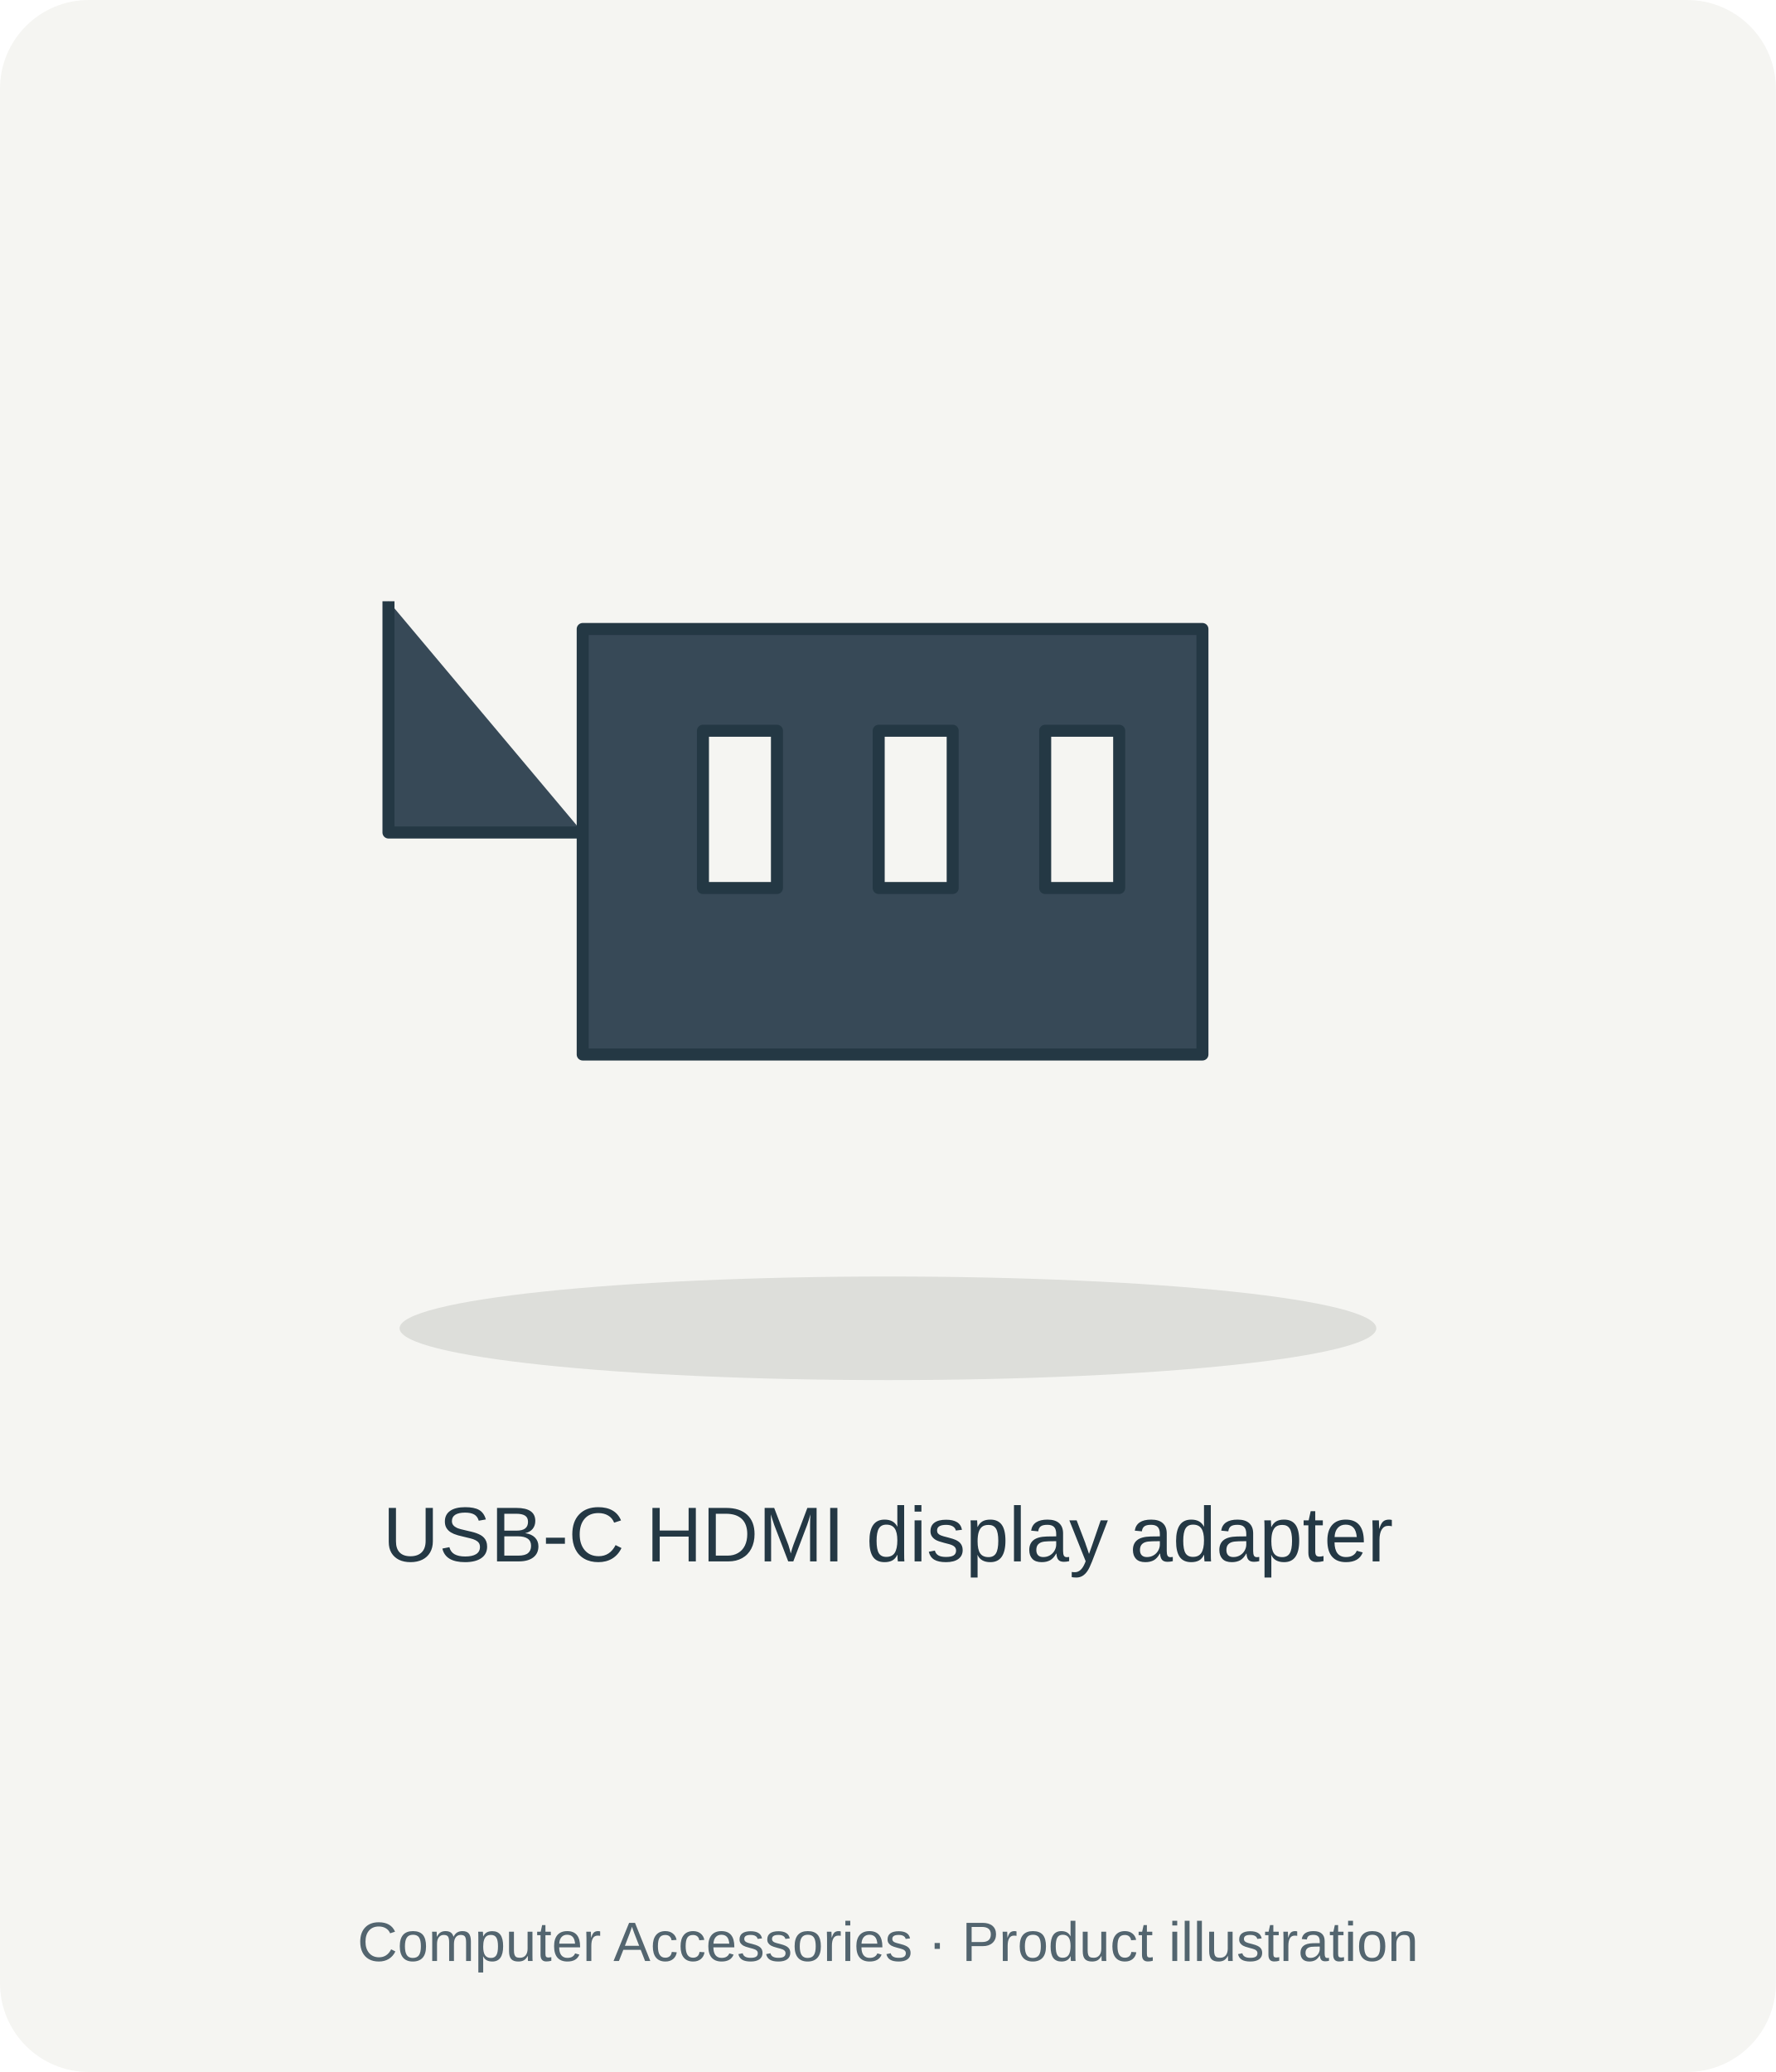
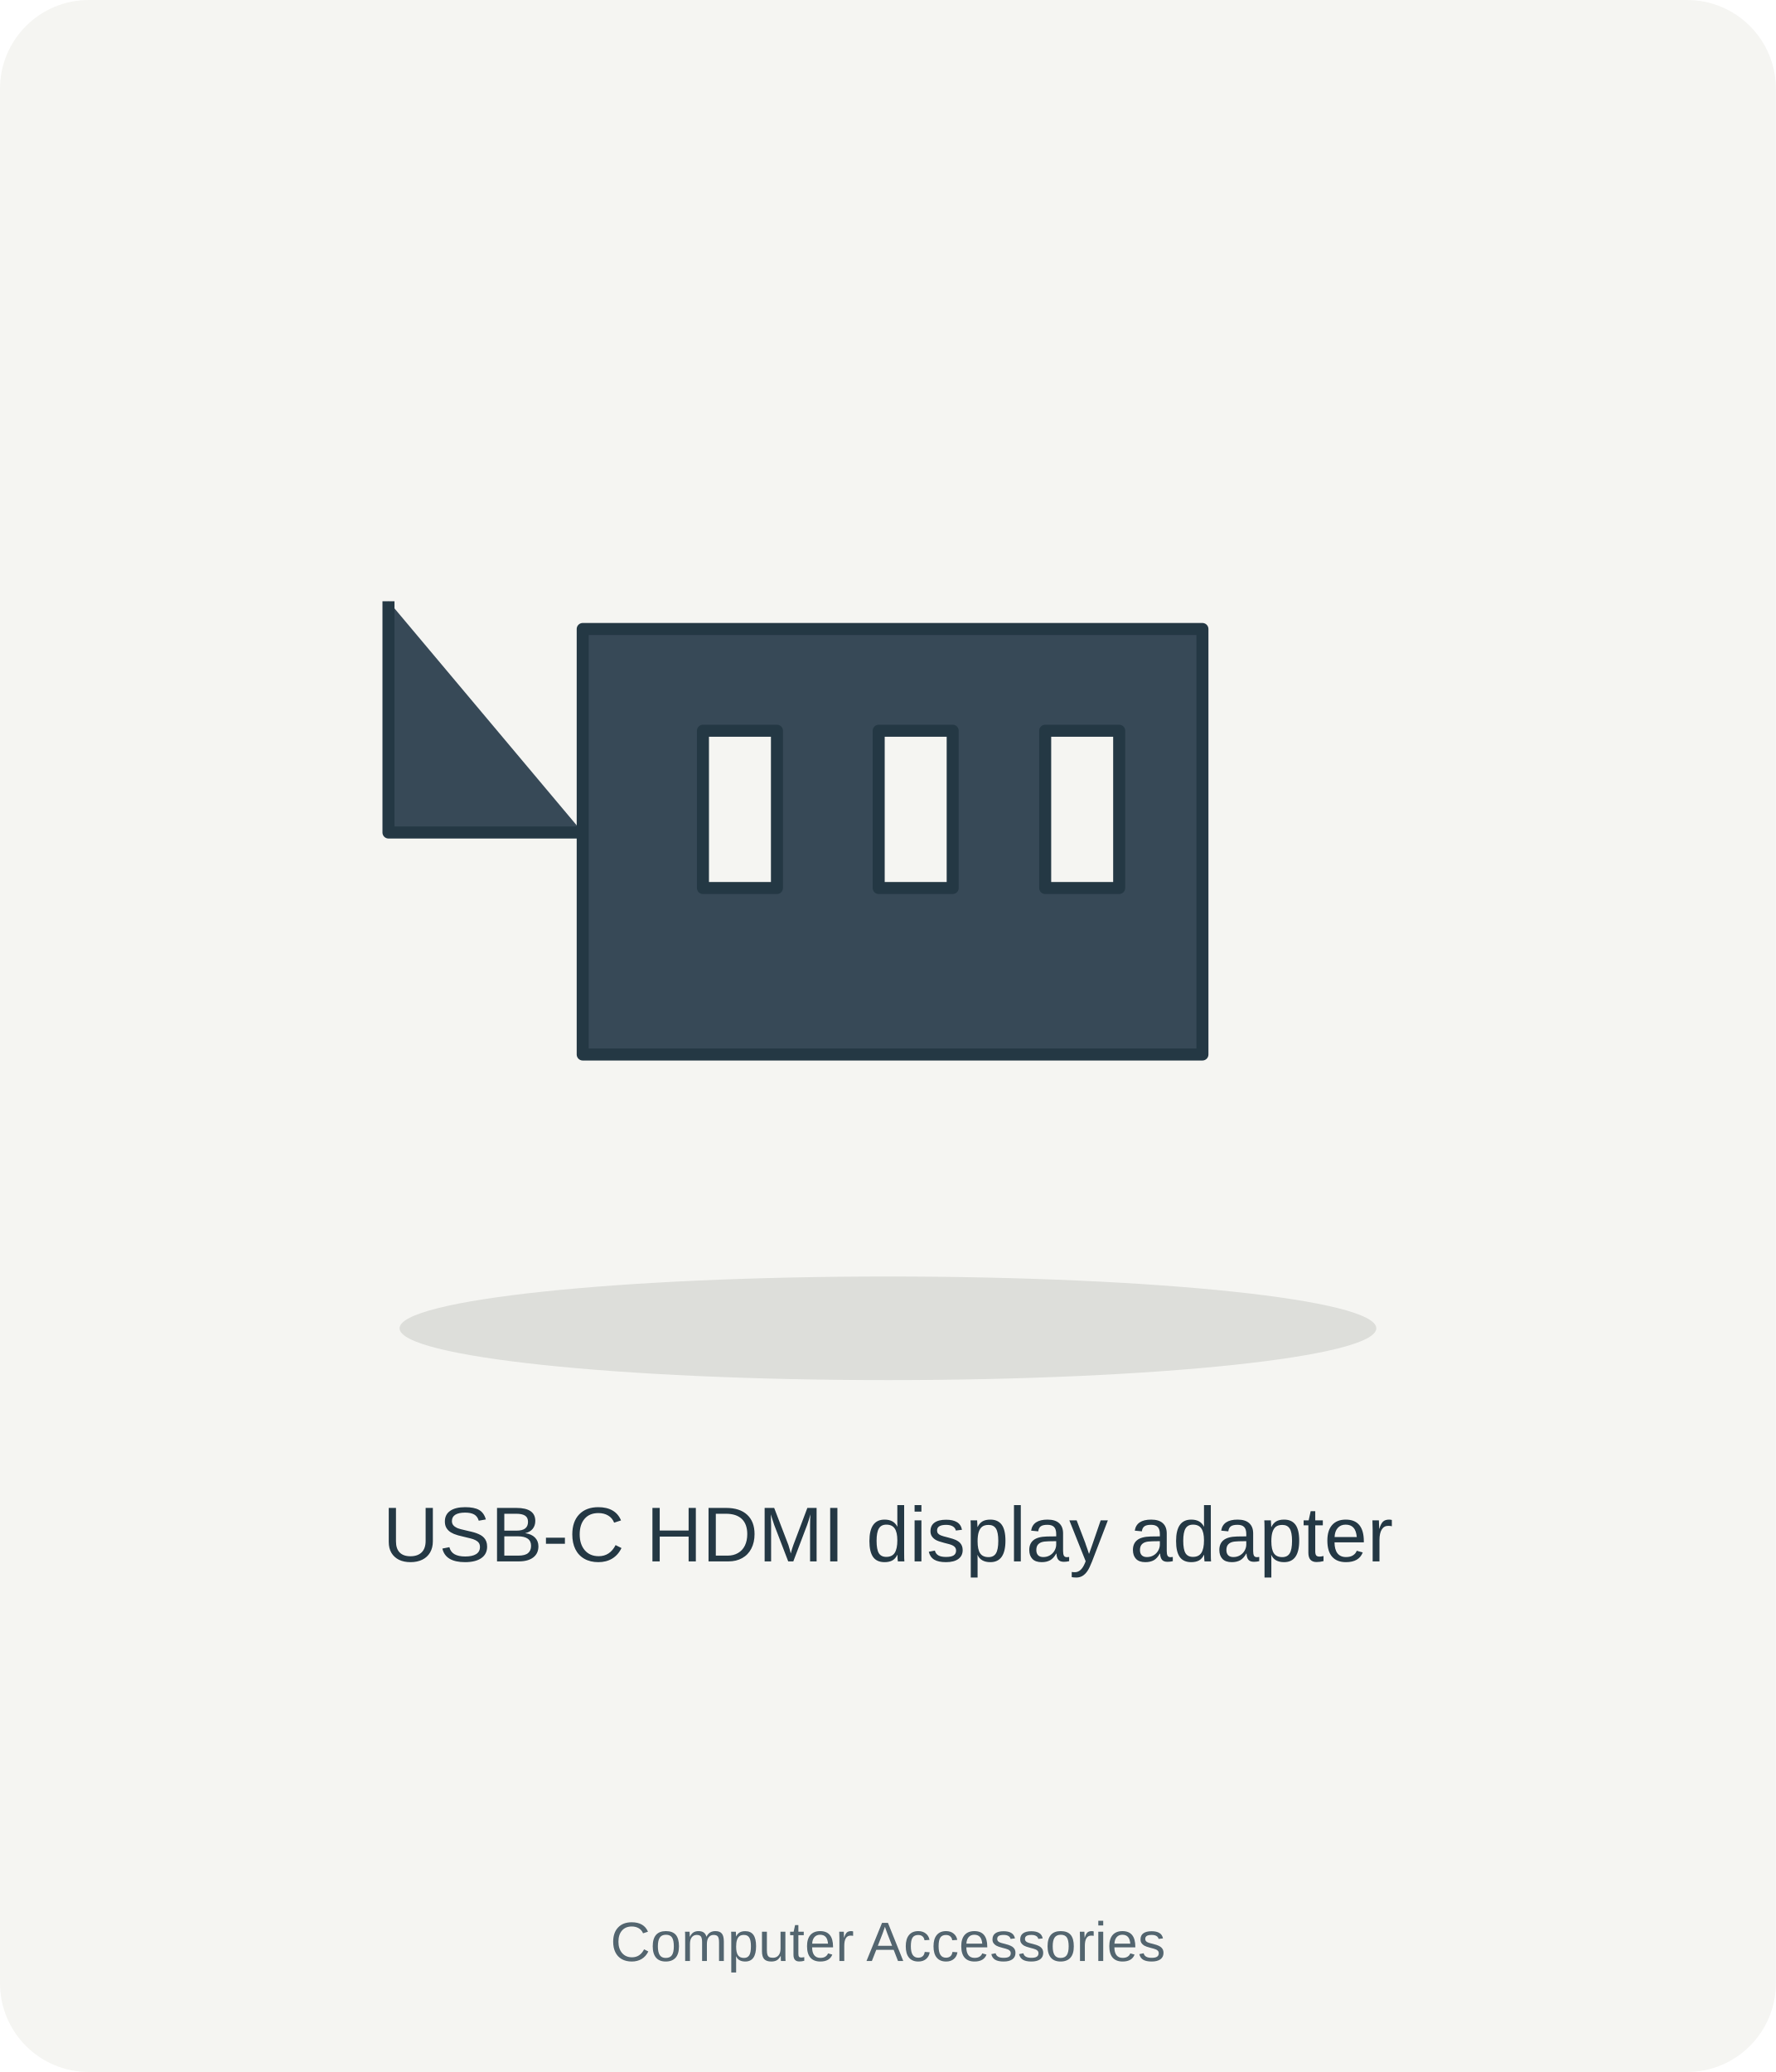
<svg xmlns="http://www.w3.org/2000/svg" width="480" height="560" viewBox="0 0 480 560">
  <rect width="480" height="560" rx="24" fill="#f5f5f2" />
  <ellipse cx="240" cy="359" rx="132" ry="14" fill="#dddeda" />
  <path d="M47 42h67v46H47z M60 53h8v17h-8z M79 53h8v17h-8z M97 53h8v17h-8z M47 64H26V39" transform="translate(40 65) scale(2.5)" fill="#374957" stroke="#243844" stroke-width="1.3" stroke-linejoin="round" fill-rule="evenodd" />
  <text x="240" y="422" text-anchor="middle" font-family="Arial,sans-serif" font-size="21" fill="#243844">USB-C HDMI display adapter</text>
-   <text x="240" y="530" text-anchor="middle" font-family="Arial,sans-serif" font-size="15" fill="#53656f">Computer Accessories · Product illustration</text>
+   <text x="240" y="530" text-anchor="middle" font-family="Arial,sans-serif" font-size="15" fill="#53656f">Computer Accessories</text>
</svg>
